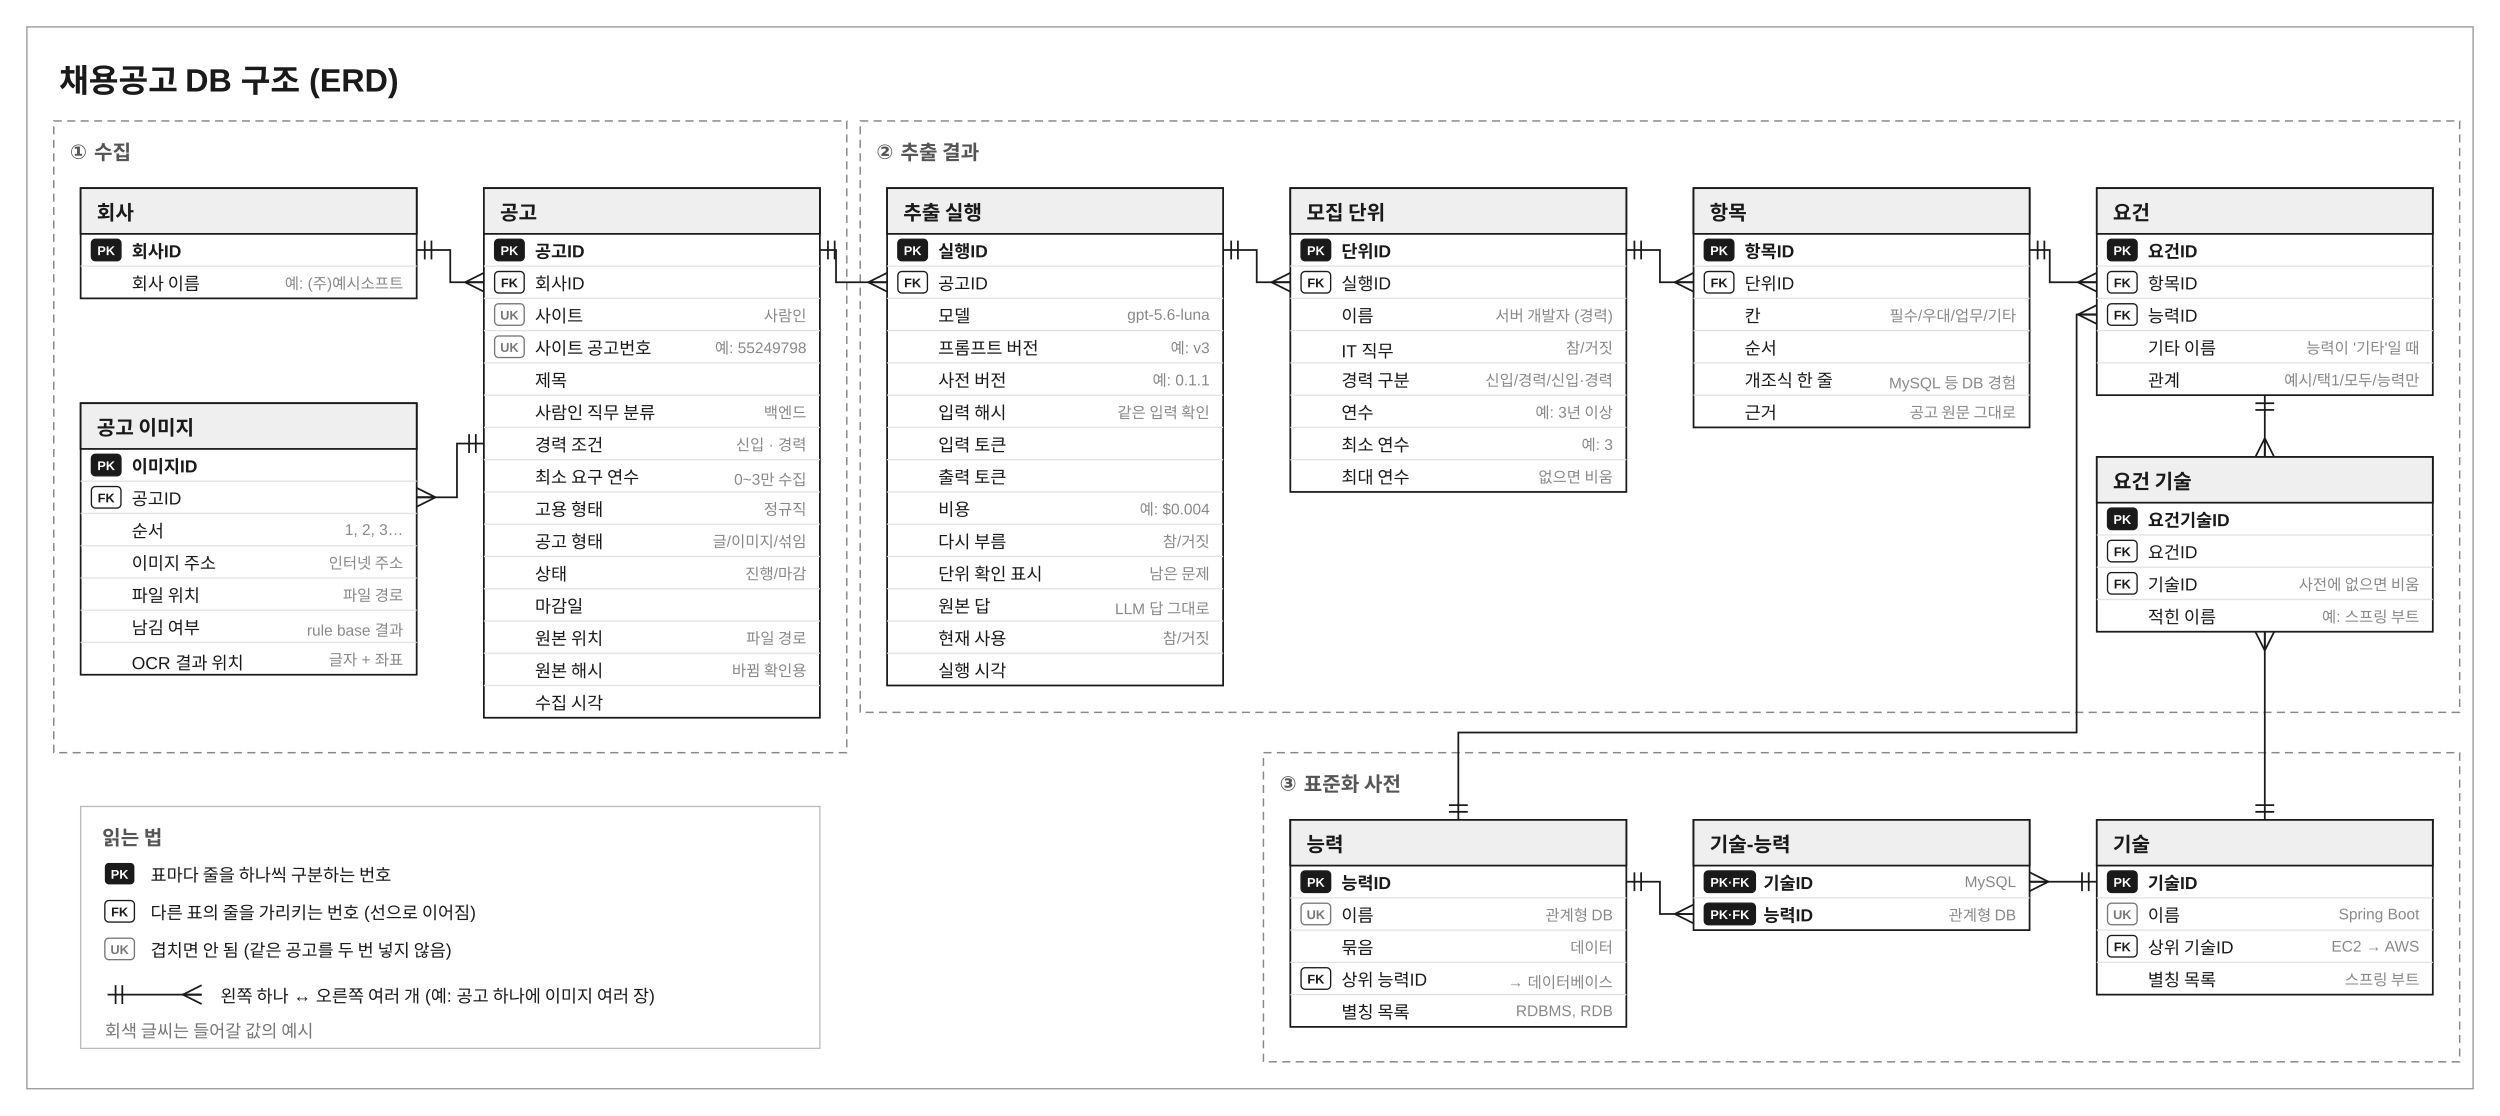
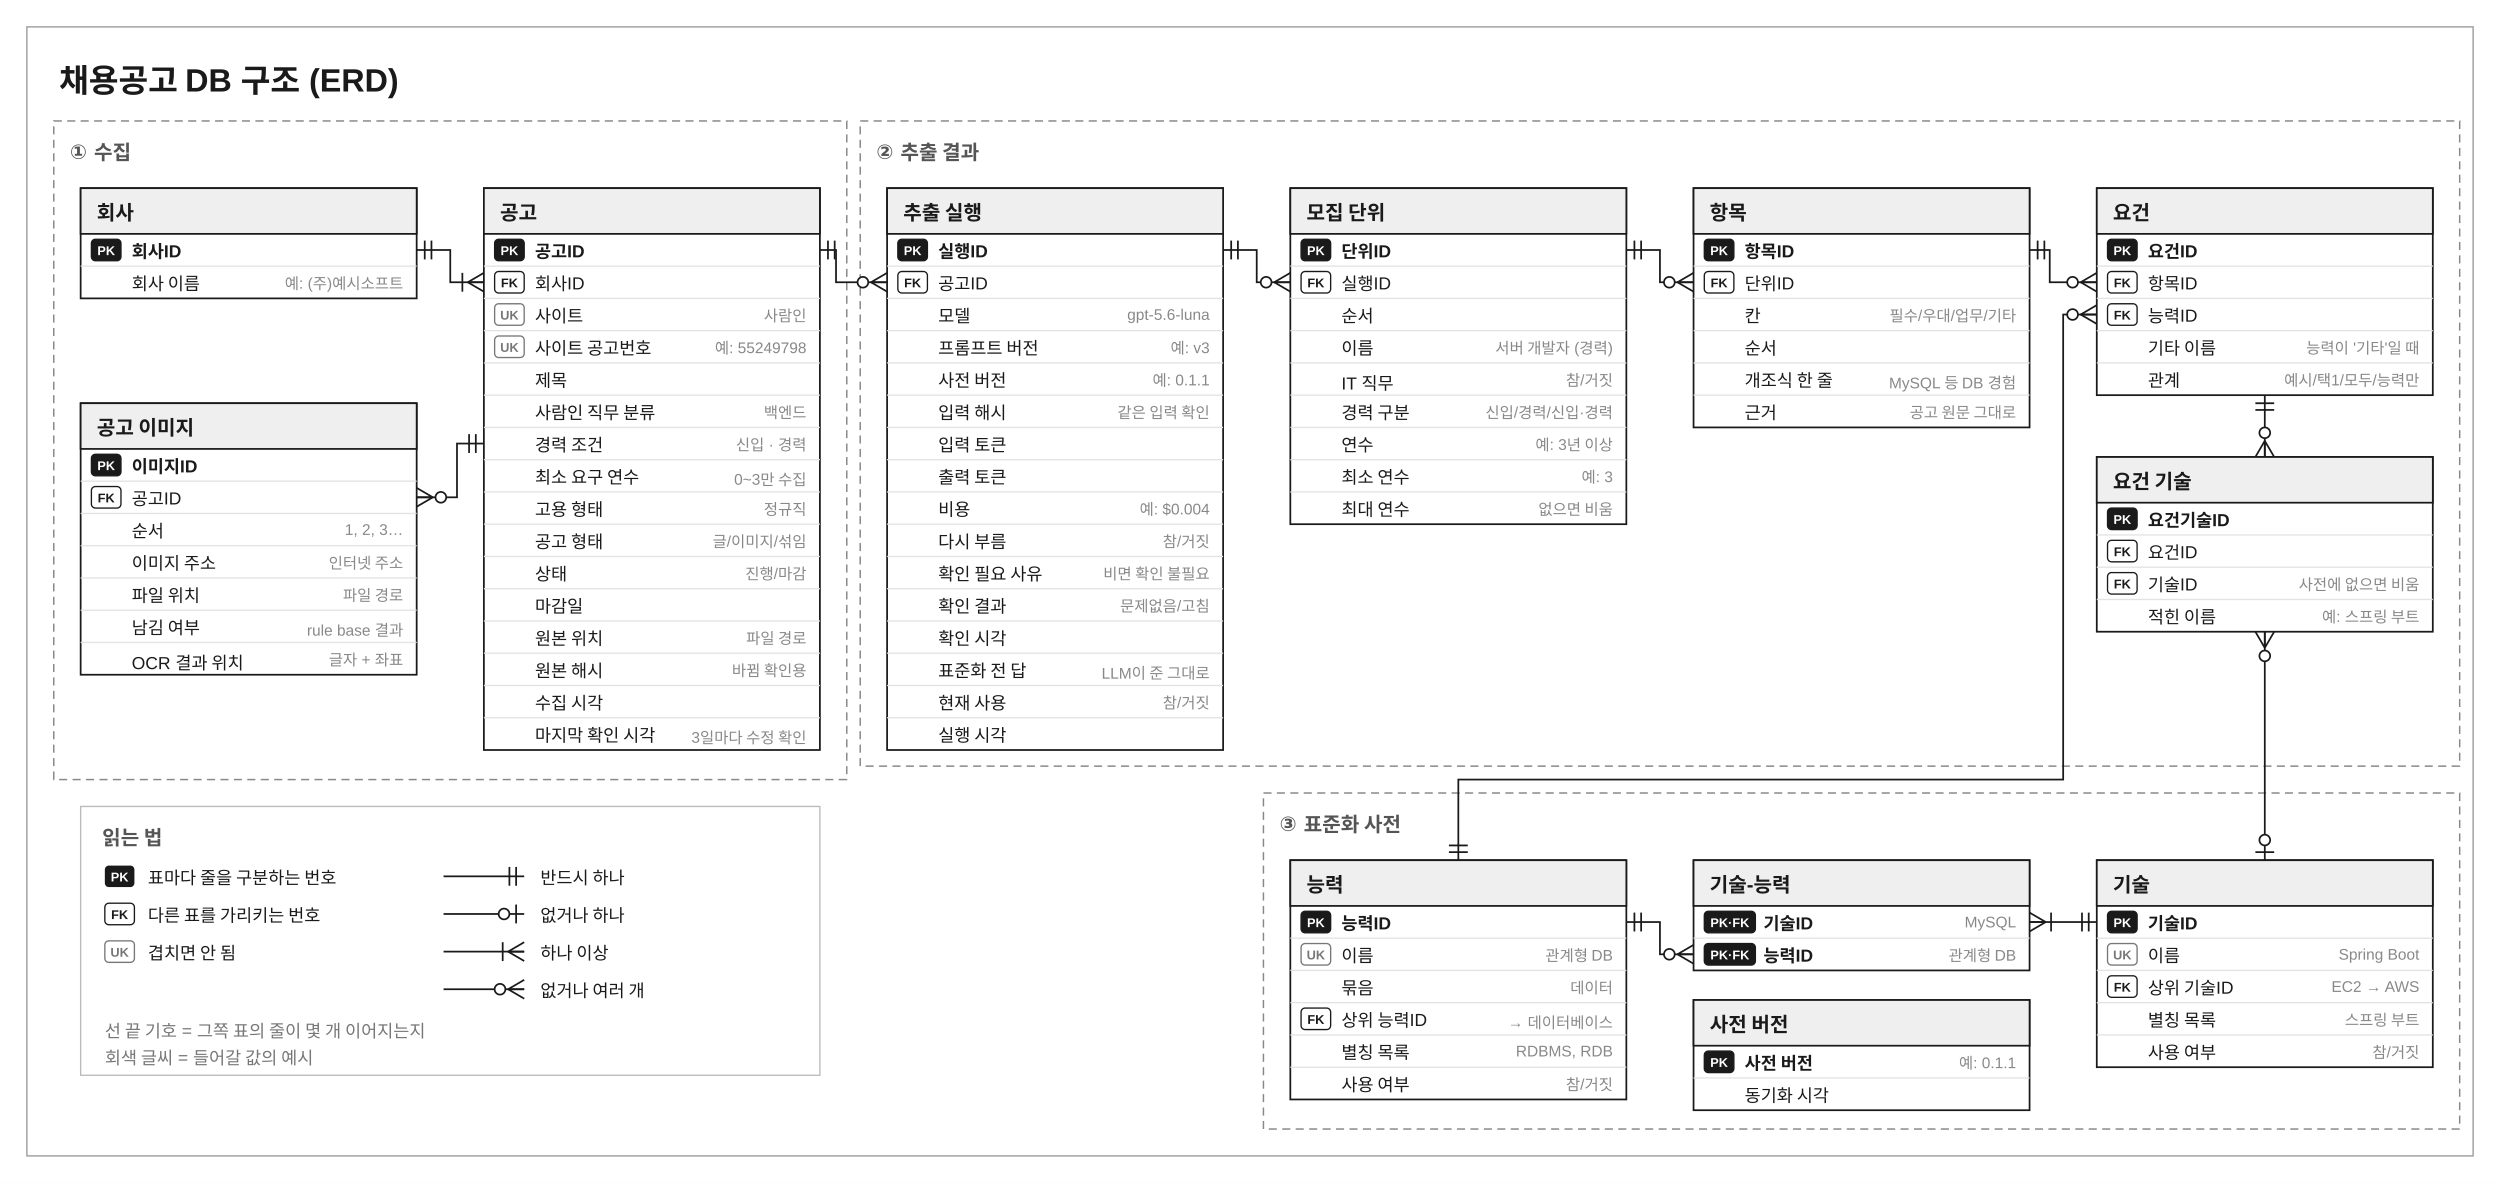
- <svg xmlns="http://www.w3.org/2000/svg" width="1860" height="830" viewBox="0 0 1860 830">
+ <svg xmlns="http://www.w3.org/2000/svg" width="1860" height="880" viewBox="0 0 1860 880">
  <style>
  text { font-family: "Malgun Gothic", "Apple SD Gothic Neo", Arial, sans-serif; fill: #1a1a1a; dominant-baseline: central; }
  .title { font-size: 24px; font-weight: 700; }
  .zt  { font-size: 15px; font-weight: 700; fill: #555; }
  .tn  { font-size: 15px; font-weight: 700; }
  .col { font-size: 13px; }
  .hint { font-size: 11.5px; fill: #888; text-anchor: end; }
  .key { font-size: 9.5px; font-weight: 700; text-anchor: middle; }
  .lg  { font-size: 13px; }
  .rel { fill: none; stroke: #1a1a1a; stroke-width: 1.3; }
</style>
  <defs>
-     <marker id="many" viewBox="-16 -9 18 18" refX="0" refY="0" markerWidth="18" markerHeight="18" markerUnits="userSpaceOnUse" orient="auto">
-       <path d="M-14,0 L0,-7 M-14,0 L0,0 M-14,0 L0,7" stroke="#1a1a1a" stroke-width="1.3" fill="none" />
-     </marker>
-     <marker id="one" viewBox="-16 -9 18 18" refX="0" refY="0" markerWidth="18" markerHeight="18" markerUnits="userSpaceOnUse" orient="auto-start-reverse">
+     <marker id="one" viewBox="-26 -9 28 18" refX="0" refY="0" markerWidth="28" markerHeight="18" markerUnits="userSpaceOnUse" orient="auto">
      <path d="M-6,-7 L-6,7 M-11,-7 L-11,7" stroke="#1a1a1a" stroke-width="1.3" fill="none" />
    </marker>
+     <marker id="oneS" viewBox="-26 -9 28 18" refX="0" refY="0" markerWidth="28" markerHeight="18" markerUnits="userSpaceOnUse" orient="auto-start-reverse">
+       <path d="M-6,-7 L-6,7 M-11,-7 L-11,7" stroke="#1a1a1a" stroke-width="1.3" fill="none" />
+     </marker>
+     <marker id="zone" viewBox="-26 -9 28 18" refX="0" refY="0" markerWidth="28" markerHeight="18" markerUnits="userSpaceOnUse" orient="auto">
+       <path d="M-6,-7 L-6,7" stroke="#1a1a1a" stroke-width="1.3" fill="none" />
+       <circle cx="-15" cy="0" r="4" fill="#fff" stroke="#1a1a1a" stroke-width="1.3" />
+     </marker>
+     <marker id="zoneS" viewBox="-26 -9 28 18" refX="0" refY="0" markerWidth="28" markerHeight="18" markerUnits="userSpaceOnUse" orient="auto-start-reverse">
+       <path d="M-6,-7 L-6,7" stroke="#1a1a1a" stroke-width="1.3" fill="none" />
+       <circle cx="-15" cy="0" r="4" fill="#fff" stroke="#1a1a1a" stroke-width="1.3" />
+     </marker>
+     <marker id="omany" viewBox="-26 -9 28 18" refX="0" refY="0" markerWidth="28" markerHeight="18" markerUnits="userSpaceOnUse" orient="auto">
+       <path d="M-12,0 L0,-7 M-12,0 L0,0 M-12,0 L0,7" stroke="#1a1a1a" stroke-width="1.3" fill="none" />
+       <path d="M-16,-7 L-16,7" stroke="#1a1a1a" stroke-width="1.3" fill="none" />
+     </marker>
+     <marker id="omanyS" viewBox="-26 -9 28 18" refX="0" refY="0" markerWidth="28" markerHeight="18" markerUnits="userSpaceOnUse" orient="auto-start-reverse">
+       <path d="M-12,0 L0,-7 M-12,0 L0,0 M-12,0 L0,7" stroke="#1a1a1a" stroke-width="1.3" fill="none" />
+       <path d="M-16,-7 L-16,7" stroke="#1a1a1a" stroke-width="1.3" fill="none" />
+     </marker>
+     <marker id="zmany" viewBox="-26 -9 28 18" refX="0" refY="0" markerWidth="28" markerHeight="18" markerUnits="userSpaceOnUse" orient="auto">
+       <path d="M-12,0 L0,-7 M-12,0 L0,0 M-12,0 L0,7" stroke="#1a1a1a" stroke-width="1.3" fill="none" />
+       <circle cx="-18" cy="0" r="4" fill="#fff" stroke="#1a1a1a" stroke-width="1.3" />
+     </marker>
+     <marker id="zmanyS" viewBox="-26 -9 28 18" refX="0" refY="0" markerWidth="28" markerHeight="18" markerUnits="userSpaceOnUse" orient="auto-start-reverse">
+       <path d="M-12,0 L0,-7 M-12,0 L0,0 M-12,0 L0,7" stroke="#1a1a1a" stroke-width="1.3" fill="none" />
+       <circle cx="-18" cy="0" r="4" fill="#fff" stroke="#1a1a1a" stroke-width="1.3" />
+     </marker>
  </defs>
-   <rect width="1860" height="830" fill="#fff" />
-   <rect x="20" y="20" width="1820" height="790" fill="none" stroke="#999" stroke-width="1" />
+   <rect width="1860" height="880" fill="#fff" />
+   <rect x="20" y="20" width="1820" height="840" fill="none" stroke="#999" stroke-width="1" />
  <text class="title" x="44" y="58">채용공고 DB 구조 (ERD)</text>
-   <rect x="40" y="90" width="590" height="470" fill="none" stroke="#888" stroke-width="1.1" stroke-dasharray="6 4" />
+   <rect x="40" y="90" width="590" height="490" fill="none" stroke="#888" stroke-width="1.1" stroke-dasharray="6 4" />
  <text class="zt" x="52" y="110">① 수집</text>
-   <rect x="640" y="90" width="1190" height="440" fill="none" stroke="#888" stroke-width="1.1" stroke-dasharray="6 4" />
+   <rect x="640" y="90" width="1190" height="480" fill="none" stroke="#888" stroke-width="1.1" stroke-dasharray="6 4" />
  <text class="zt" x="652" y="110">② 추출 결과</text>
-   <rect x="940" y="560" width="890" height="230" fill="none" stroke="#888" stroke-width="1.1" stroke-dasharray="6 4" />
-   <text class="zt" x="952" y="580">③ 표준화 사전</text>
-   <path class="rel" d="M310,186.0 H335 V210.0 H360" marker-start="url(#one)" marker-end="url(#many)" />
-   <path class="rel" d="M360,330.0 H340 V370.0 H310" marker-start="url(#one)" marker-end="url(#many)" />
-   <path class="rel" d="M610,186.0 H622 V210.0 H660" marker-start="url(#one)" marker-end="url(#many)" />
-   <path class="rel" d="M910,186.0 H935 V210.0 H960" marker-start="url(#one)" marker-end="url(#many)" />
-   <path class="rel" d="M1210,186.0 H1235 V210.0 H1260" marker-start="url(#one)" marker-end="url(#many)" />
-   <path class="rel" d="M1510,186.0 H1525 V210.0 H1560" marker-start="url(#one)" marker-end="url(#many)" />
-   <path class="rel" d="M1685,294 V340" marker-start="url(#one)" marker-end="url(#many)" />
-   <path class="rel" d="M1685,610 V470" marker-start="url(#one)" marker-end="url(#many)" />
-   <path class="rel" d="M1085,610 V545 H1545 V234.0 H1560" marker-start="url(#one)" marker-end="url(#many)" />
-   <path class="rel" d="M1560,656.0 H1510" marker-start="url(#one)" marker-end="url(#many)" />
-   <path class="rel" d="M1210,656.0 H1235 V680.0 H1260" marker-start="url(#one)" marker-end="url(#many)" />
+   <rect x="940" y="590" width="890" height="250" fill="none" stroke="#888" stroke-width="1.1" stroke-dasharray="6 4" />
+   <text class="zt" x="952" y="610">③ 표준화 사전</text>
+   <path class="rel" d="M310,186.0 H335 V210.0 H360" marker-start="url(#oneS)" marker-end="url(#omany)" />
+   <path class="rel" d="M360,330.0 H340 V370.0 H310" marker-start="url(#oneS)" marker-end="url(#zmany)" />
+   <path class="rel" d="M610,186.0 H622 V210.0 H660" marker-start="url(#oneS)" marker-end="url(#zmany)" />
+   <path class="rel" d="M910,186.0 H935 V210.0 H960" marker-start="url(#oneS)" marker-end="url(#zmany)" />
+   <path class="rel" d="M1210,186.0 H1235 V210.0 H1260" marker-start="url(#oneS)" marker-end="url(#zmany)" />
+   <path class="rel" d="M1510,186.0 H1525 V210.0 H1560" marker-start="url(#oneS)" marker-end="url(#zmany)" />
+   <path class="rel" d="M1685,294 V340" marker-start="url(#oneS)" marker-end="url(#zmany)" />
+   <path class="rel" d="M1685,640 V470" marker-start="url(#zoneS)" marker-end="url(#zmany)" />
+   <path class="rel" d="M1085,640 V580 H1535 V234.0 H1560" marker-start="url(#oneS)" marker-end="url(#zmany)" />
+   <path class="rel" d="M1560,686.0 H1510" marker-start="url(#oneS)" marker-end="url(#omany)" />
+   <path class="rel" d="M1210,686.0 H1235 V710.0 H1260" marker-start="url(#oneS)" marker-end="url(#zmany)" />
  <rect x="60" y="140" width="250" height="82" fill="#fff" stroke="#1a1a1a" stroke-width="1.3" />
  <rect x="60" y="140" width="250" height="34" fill="#efefef" stroke="#1a1a1a" stroke-width="1.3" />
  <text class="tn" x="72" y="157.0">회사</text>
  <rect x="68" y="178.0" width="22" height="16" rx="3" fill="#1a1a1a" stroke="#1a1a1a" stroke-width="1" />
  <text class="key" x="79.0" y="186.5" style="fill:#fff">PK</text>
  <text class="col" x="98" y="186.0" style="font-weight:700;">회사ID</text>
  <line x1="60" y1="198.0" x2="310" y2="198.0" stroke="#e3e3e3" stroke-width="1" />
  <text class="col" x="98" y="210.0" style="">회사 이름</text>
  <text class="hint" x="300" y="210.0">예: (주)예시소프트</text>
-   <rect x="360" y="140" width="250" height="394" fill="#fff" stroke="#1a1a1a" stroke-width="1.3" />
+   <rect x="360" y="140" width="250" height="418" fill="#fff" stroke="#1a1a1a" stroke-width="1.3" />
  <rect x="360" y="140" width="250" height="34" fill="#efefef" stroke="#1a1a1a" stroke-width="1.3" />
  <text class="tn" x="372" y="157.0">공고</text>
  <rect x="368" y="178.0" width="22" height="16" rx="3" fill="#1a1a1a" stroke="#1a1a1a" stroke-width="1" />
  <text class="key" x="379.0" y="186.5" style="fill:#fff">PK</text>
  <text class="col" x="398" y="186.0" style="font-weight:700;">공고ID</text>
  <line x1="360" y1="198.0" x2="610" y2="198.0" stroke="#e3e3e3" stroke-width="1" />
  <rect x="368" y="202.0" width="22" height="16" rx="3" fill="#fff" stroke="#1a1a1a" stroke-width="1" />
  <text class="key" x="379.0" y="210.5" style="fill:#1a1a1a">FK</text>
  <text class="col" x="398" y="210.0" style="">회사ID</text>
  <line x1="360" y1="222.0" x2="610" y2="222.0" stroke="#e3e3e3" stroke-width="1" />
  <rect x="368" y="226.0" width="22" height="16" rx="3" fill="#fff" stroke="#777" stroke-width="1" />
  <text class="key" x="379.0" y="234.5" style="fill:#777">UK</text>
  <text class="col" x="398" y="234.0" style="">사이트</text>
  <text class="hint" x="600" y="234.0">사람인</text>
  <line x1="360" y1="246.0" x2="610" y2="246.0" stroke="#e3e3e3" stroke-width="1" />
  <rect x="368" y="250.0" width="22" height="16" rx="3" fill="#fff" stroke="#777" stroke-width="1" />
  <text class="key" x="379.0" y="258.5" style="fill:#777">UK</text>
  <text class="col" x="398" y="258.0" style="">사이트 공고번호</text>
  <text class="hint" x="600" y="258.0">예: 55249798</text>
  <line x1="360" y1="270.0" x2="610" y2="270.0" stroke="#e3e3e3" stroke-width="1" />
  <text class="col" x="398" y="282.0" style="">제목</text>
  <line x1="360" y1="294.0" x2="610" y2="294.0" stroke="#e3e3e3" stroke-width="1" />
  <text class="col" x="398" y="306.0" style="">사람인 직무 분류</text>
  <text class="hint" x="600" y="306.0">백엔드</text>
  <line x1="360" y1="318.0" x2="610" y2="318.0" stroke="#e3e3e3" stroke-width="1" />
  <text class="col" x="398" y="330.0" style="">경력 조건</text>
  <text class="hint" x="600" y="330.0">신입 · 경력</text>
  <line x1="360" y1="342.0" x2="610" y2="342.0" stroke="#e3e3e3" stroke-width="1" />
  <text class="col" x="398" y="354.0" style="">최소 요구 연수</text>
  <text class="hint" x="600" y="354.0">0~3만 수집</text>
  <line x1="360" y1="366.0" x2="610" y2="366.0" stroke="#e3e3e3" stroke-width="1" />
  <text class="col" x="398" y="378.0" style="">고용 형태</text>
  <text class="hint" x="600" y="378.0">정규직</text>
  <line x1="360" y1="390.0" x2="610" y2="390.0" stroke="#e3e3e3" stroke-width="1" />
  <text class="col" x="398" y="402.0" style="">공고 형태</text>
  <text class="hint" x="600" y="402.0">글/이미지/섞임</text>
  <line x1="360" y1="414.0" x2="610" y2="414.0" stroke="#e3e3e3" stroke-width="1" />
  <text class="col" x="398" y="426.0" style="">상태</text>
  <text class="hint" x="600" y="426.0">진행/마감</text>
  <line x1="360" y1="438.0" x2="610" y2="438.0" stroke="#e3e3e3" stroke-width="1" />
  <text class="col" x="398" y="450.0" style="">마감일</text>
  <line x1="360" y1="462.0" x2="610" y2="462.0" stroke="#e3e3e3" stroke-width="1" />
  <text class="col" x="398" y="474.0" style="">원본 위치</text>
  <text class="hint" x="600" y="474.0">파일 경로</text>
  <line x1="360" y1="486.0" x2="610" y2="486.0" stroke="#e3e3e3" stroke-width="1" />
  <text class="col" x="398" y="498.0" style="">원본 해시</text>
  <text class="hint" x="600" y="498.0">바뀜 확인용</text>
  <line x1="360" y1="510.0" x2="610" y2="510.0" stroke="#e3e3e3" stroke-width="1" />
  <text class="col" x="398" y="522.0" style="">수집 시각</text>
+   <line x1="360" y1="534.0" x2="610" y2="534.0" stroke="#e3e3e3" stroke-width="1" />
+   <text class="col" x="398" y="546.0" style="">마지막 확인 시각</text>
+   <text class="hint" x="600" y="546.0">3일마다 수정 확인</text>
  <rect x="60" y="300" width="250" height="202" fill="#fff" stroke="#1a1a1a" stroke-width="1.3" />
  <rect x="60" y="300" width="250" height="34" fill="#efefef" stroke="#1a1a1a" stroke-width="1.3" />
  <text class="tn" x="72" y="317.0">공고 이미지</text>
  <rect x="68" y="338.0" width="22" height="16" rx="3" fill="#1a1a1a" stroke="#1a1a1a" stroke-width="1" />
  <text class="key" x="79.0" y="346.5" style="fill:#fff">PK</text>
  <text class="col" x="98" y="346.0" style="font-weight:700;">이미지ID</text>
  <line x1="60" y1="358.0" x2="310" y2="358.0" stroke="#e3e3e3" stroke-width="1" />
  <rect x="68" y="362.0" width="22" height="16" rx="3" fill="#fff" stroke="#1a1a1a" stroke-width="1" />
  <text class="key" x="79.0" y="370.5" style="fill:#1a1a1a">FK</text>
  <text class="col" x="98" y="370.0" style="">공고ID</text>
  <line x1="60" y1="382.0" x2="310" y2="382.0" stroke="#e3e3e3" stroke-width="1" />
  <text class="col" x="98" y="394.0" style="">순서</text>
  <text class="hint" x="300" y="394.0">1, 2, 3…</text>
  <line x1="60" y1="406.0" x2="310" y2="406.0" stroke="#e3e3e3" stroke-width="1" />
  <text class="col" x="98" y="418.0" style="">이미지 주소</text>
  <text class="hint" x="300" y="418.0">인터넷 주소</text>
  <line x1="60" y1="430.0" x2="310" y2="430.0" stroke="#e3e3e3" stroke-width="1" />
  <text class="col" x="98" y="442.0" style="">파일 위치</text>
  <text class="hint" x="300" y="442.0">파일 경로</text>
  <line x1="60" y1="454.0" x2="310" y2="454.0" stroke="#e3e3e3" stroke-width="1" />
  <text class="col" x="98" y="466.0" style="">남김 여부</text>
  <text class="hint" x="300" y="466.0">rule base 결과</text>
  <line x1="60" y1="478.0" x2="310" y2="478.0" stroke="#e3e3e3" stroke-width="1" />
  <text class="col" x="98" y="490.0" style="">OCR 결과 위치</text>
  <text class="hint" x="300" y="490.0">글자 + 좌표</text>
-   <rect x="660" y="140" width="250" height="370" fill="#fff" stroke="#1a1a1a" stroke-width="1.3" />
+   <rect x="660" y="140" width="250" height="418" fill="#fff" stroke="#1a1a1a" stroke-width="1.3" />
  <rect x="660" y="140" width="250" height="34" fill="#efefef" stroke="#1a1a1a" stroke-width="1.3" />
  <text class="tn" x="672" y="157.0">추출 실행</text>
  <rect x="668" y="178.0" width="22" height="16" rx="3" fill="#1a1a1a" stroke="#1a1a1a" stroke-width="1" />
  <text class="key" x="679.0" y="186.5" style="fill:#fff">PK</text>
  <text class="col" x="698" y="186.0" style="font-weight:700;">실행ID</text>
  <line x1="660" y1="198.0" x2="910" y2="198.0" stroke="#e3e3e3" stroke-width="1" />
  <rect x="668" y="202.0" width="22" height="16" rx="3" fill="#fff" stroke="#1a1a1a" stroke-width="1" />
  <text class="key" x="679.0" y="210.5" style="fill:#1a1a1a">FK</text>
  <text class="col" x="698" y="210.0" style="">공고ID</text>
  <line x1="660" y1="222.0" x2="910" y2="222.0" stroke="#e3e3e3" stroke-width="1" />
  <text class="col" x="698" y="234.0" style="">모델</text>
  <text class="hint" x="900" y="234.0">gpt-5.6-luna</text>
  <line x1="660" y1="246.0" x2="910" y2="246.0" stroke="#e3e3e3" stroke-width="1" />
  <text class="col" x="698" y="258.0" style="">프롬프트 버전</text>
  <text class="hint" x="900" y="258.0">예: v3</text>
  <line x1="660" y1="270.0" x2="910" y2="270.0" stroke="#e3e3e3" stroke-width="1" />
  <text class="col" x="698" y="282.0" style="">사전 버전</text>
  <text class="hint" x="900" y="282.0">예: 0.1.1</text>
  <line x1="660" y1="294.0" x2="910" y2="294.0" stroke="#e3e3e3" stroke-width="1" />
  <text class="col" x="698" y="306.0" style="">입력 해시</text>
  <text class="hint" x="900" y="306.0">같은 입력 확인</text>
  <line x1="660" y1="318.0" x2="910" y2="318.0" stroke="#e3e3e3" stroke-width="1" />
  <text class="col" x="698" y="330.0" style="">입력 토큰</text>
  <line x1="660" y1="342.0" x2="910" y2="342.0" stroke="#e3e3e3" stroke-width="1" />
  <text class="col" x="698" y="354.0" style="">출력 토큰</text>
  <line x1="660" y1="366.0" x2="910" y2="366.0" stroke="#e3e3e3" stroke-width="1" />
  <text class="col" x="698" y="378.0" style="">비용</text>
  <text class="hint" x="900" y="378.0">예: $0.004</text>
  <line x1="660" y1="390.0" x2="910" y2="390.0" stroke="#e3e3e3" stroke-width="1" />
  <text class="col" x="698" y="402.0" style="">다시 부름</text>
  <text class="hint" x="900" y="402.0">참/거짓</text>
  <line x1="660" y1="414.0" x2="910" y2="414.0" stroke="#e3e3e3" stroke-width="1" />
-   <text class="col" x="698" y="426.0" style="">단위 확인 표시</text>
-   <text class="hint" x="900" y="426.0">남은 문제</text>
+   <text class="col" x="698" y="426.0" style="">확인 필요 사유</text>
+   <text class="hint" x="900" y="426.0">비면 확인 불필요</text>
  <line x1="660" y1="438.0" x2="910" y2="438.0" stroke="#e3e3e3" stroke-width="1" />
-   <text class="col" x="698" y="450.0" style="">원본 답</text>
-   <text class="hint" x="900" y="450.0">LLM 답 그대로</text>
+   <text class="col" x="698" y="450.0" style="">확인 결과</text>
+   <text class="hint" x="900" y="450.0">문제없음/고침</text>
  <line x1="660" y1="462.0" x2="910" y2="462.0" stroke="#e3e3e3" stroke-width="1" />
-   <text class="col" x="698" y="474.0" style="">현재 사용</text>
-   <text class="hint" x="900" y="474.0">참/거짓</text>
+   <text class="col" x="698" y="474.0" style="">확인 시각</text>
  <line x1="660" y1="486.0" x2="910" y2="486.0" stroke="#e3e3e3" stroke-width="1" />
-   <text class="col" x="698" y="498.0" style="">실행 시각</text>
-   <rect x="960" y="140" width="250" height="226" fill="#fff" stroke="#1a1a1a" stroke-width="1.3" />
+   <text class="col" x="698" y="498.0" style="">표준화 전 답</text>
+   <text class="hint" x="900" y="498.0">LLM이 준 그대로</text>
+   <line x1="660" y1="510.0" x2="910" y2="510.0" stroke="#e3e3e3" stroke-width="1" />
+   <text class="col" x="698" y="522.0" style="">현재 사용</text>
+   <text class="hint" x="900" y="522.0">참/거짓</text>
+   <line x1="660" y1="534.0" x2="910" y2="534.0" stroke="#e3e3e3" stroke-width="1" />
+   <text class="col" x="698" y="546.0" style="">실행 시각</text>
+   <rect x="960" y="140" width="250" height="250" fill="#fff" stroke="#1a1a1a" stroke-width="1.3" />
  <rect x="960" y="140" width="250" height="34" fill="#efefef" stroke="#1a1a1a" stroke-width="1.3" />
  <text class="tn" x="972" y="157.0">모집 단위</text>
  <rect x="968" y="178.0" width="22" height="16" rx="3" fill="#1a1a1a" stroke="#1a1a1a" stroke-width="1" />
  <text class="key" x="979.0" y="186.5" style="fill:#fff">PK</text>
  <text class="col" x="998" y="186.0" style="font-weight:700;">단위ID</text>
  <line x1="960" y1="198.0" x2="1210" y2="198.0" stroke="#e3e3e3" stroke-width="1" />
  <rect x="968" y="202.0" width="22" height="16" rx="3" fill="#fff" stroke="#1a1a1a" stroke-width="1" />
  <text class="key" x="979.0" y="210.5" style="fill:#1a1a1a">FK</text>
  <text class="col" x="998" y="210.0" style="">실행ID</text>
  <line x1="960" y1="222.0" x2="1210" y2="222.0" stroke="#e3e3e3" stroke-width="1" />
-   <text class="col" x="998" y="234.0" style="">이름</text>
-   <text class="hint" x="1200" y="234.0">서버 개발자 (경력)</text>
+   <text class="col" x="998" y="234.0" style="">순서</text>
  <line x1="960" y1="246.0" x2="1210" y2="246.0" stroke="#e3e3e3" stroke-width="1" />
-   <text class="col" x="998" y="258.0" style="">IT 직무</text>
-   <text class="hint" x="1200" y="258.0">참/거짓</text>
+   <text class="col" x="998" y="258.0" style="">이름</text>
+   <text class="hint" x="1200" y="258.0">서버 개발자 (경력)</text>
  <line x1="960" y1="270.0" x2="1210" y2="270.0" stroke="#e3e3e3" stroke-width="1" />
-   <text class="col" x="998" y="282.0" style="">경력 구분</text>
-   <text class="hint" x="1200" y="282.0">신입/경력/신입·경력</text>
+   <text class="col" x="998" y="282.0" style="">IT 직무</text>
+   <text class="hint" x="1200" y="282.0">참/거짓</text>
  <line x1="960" y1="294.0" x2="1210" y2="294.0" stroke="#e3e3e3" stroke-width="1" />
-   <text class="col" x="998" y="306.0" style="">연수</text>
-   <text class="hint" x="1200" y="306.0">예: 3년 이상</text>
+   <text class="col" x="998" y="306.0" style="">경력 구분</text>
+   <text class="hint" x="1200" y="306.0">신입/경력/신입·경력</text>
  <line x1="960" y1="318.0" x2="1210" y2="318.0" stroke="#e3e3e3" stroke-width="1" />
-   <text class="col" x="998" y="330.0" style="">최소 연수</text>
-   <text class="hint" x="1200" y="330.0">예: 3</text>
+   <text class="col" x="998" y="330.0" style="">연수</text>
+   <text class="hint" x="1200" y="330.0">예: 3년 이상</text>
  <line x1="960" y1="342.0" x2="1210" y2="342.0" stroke="#e3e3e3" stroke-width="1" />
-   <text class="col" x="998" y="354.0" style="">최대 연수</text>
-   <text class="hint" x="1200" y="354.0">없으면 비움</text>
+   <text class="col" x="998" y="354.0" style="">최소 연수</text>
+   <text class="hint" x="1200" y="354.0">예: 3</text>
+   <line x1="960" y1="366.0" x2="1210" y2="366.0" stroke="#e3e3e3" stroke-width="1" />
+   <text class="col" x="998" y="378.0" style="">최대 연수</text>
+   <text class="hint" x="1200" y="378.0">없으면 비움</text>
  <rect x="1260" y="140" width="250" height="178" fill="#fff" stroke="#1a1a1a" stroke-width="1.3" />
  <rect x="1260" y="140" width="250" height="34" fill="#efefef" stroke="#1a1a1a" stroke-width="1.3" />
  <text class="tn" x="1272" y="157.0">항목</text>
  <rect x="1268" y="178.0" width="22" height="16" rx="3" fill="#1a1a1a" stroke="#1a1a1a" stroke-width="1" />
  <text class="key" x="1279.0" y="186.5" style="fill:#fff">PK</text>
  <text class="col" x="1298" y="186.0" style="font-weight:700;">항목ID</text>
  <line x1="1260" y1="198.0" x2="1510" y2="198.0" stroke="#e3e3e3" stroke-width="1" />
  <rect x="1268" y="202.0" width="22" height="16" rx="3" fill="#fff" stroke="#1a1a1a" stroke-width="1" />
  <text class="key" x="1279.0" y="210.5" style="fill:#1a1a1a">FK</text>
  <text class="col" x="1298" y="210.0" style="">단위ID</text>
  <line x1="1260" y1="222.0" x2="1510" y2="222.0" stroke="#e3e3e3" stroke-width="1" />
  <text class="col" x="1298" y="234.0" style="">칸</text>
  <text class="hint" x="1500" y="234.0">필수/우대/업무/기타</text>
  <line x1="1260" y1="246.0" x2="1510" y2="246.0" stroke="#e3e3e3" stroke-width="1" />
  <text class="col" x="1298" y="258.0" style="">순서</text>
  <line x1="1260" y1="270.0" x2="1510" y2="270.0" stroke="#e3e3e3" stroke-width="1" />
  <text class="col" x="1298" y="282.0" style="">개조식 한 줄</text>
  <text class="hint" x="1500" y="282.0">MySQL 등 DB 경험</text>
  <line x1="1260" y1="294.0" x2="1510" y2="294.0" stroke="#e3e3e3" stroke-width="1" />
  <text class="col" x="1298" y="306.0" style="">근거</text>
  <text class="hint" x="1500" y="306.0">공고 원문 그대로</text>
  <rect x="1560" y="140" width="250" height="154" fill="#fff" stroke="#1a1a1a" stroke-width="1.3" />
  <rect x="1560" y="140" width="250" height="34" fill="#efefef" stroke="#1a1a1a" stroke-width="1.3" />
  <text class="tn" x="1572" y="157.0">요건</text>
  <rect x="1568" y="178.0" width="22" height="16" rx="3" fill="#1a1a1a" stroke="#1a1a1a" stroke-width="1" />
  <text class="key" x="1579.0" y="186.5" style="fill:#fff">PK</text>
  <text class="col" x="1598" y="186.0" style="font-weight:700;">요건ID</text>
  <line x1="1560" y1="198.0" x2="1810" y2="198.0" stroke="#e3e3e3" stroke-width="1" />
  <rect x="1568" y="202.0" width="22" height="16" rx="3" fill="#fff" stroke="#1a1a1a" stroke-width="1" />
  <text class="key" x="1579.0" y="210.5" style="fill:#1a1a1a">FK</text>
  <text class="col" x="1598" y="210.0" style="">항목ID</text>
  <line x1="1560" y1="222.0" x2="1810" y2="222.0" stroke="#e3e3e3" stroke-width="1" />
  <rect x="1568" y="226.0" width="22" height="16" rx="3" fill="#fff" stroke="#1a1a1a" stroke-width="1" />
  <text class="key" x="1579.0" y="234.5" style="fill:#1a1a1a">FK</text>
  <text class="col" x="1598" y="234.0" style="">능력ID</text>
  <line x1="1560" y1="246.0" x2="1810" y2="246.0" stroke="#e3e3e3" stroke-width="1" />
  <text class="col" x="1598" y="258.0" style="">기타 이름</text>
  <text class="hint" x="1800" y="258.0">능력이 '기타'일 때</text>
  <line x1="1560" y1="270.0" x2="1810" y2="270.0" stroke="#e3e3e3" stroke-width="1" />
  <text class="col" x="1598" y="282.0" style="">관계</text>
  <text class="hint" x="1800" y="282.0">예시/택1/모두/능력만</text>
  <rect x="1560" y="340" width="250" height="130" fill="#fff" stroke="#1a1a1a" stroke-width="1.3" />
  <rect x="1560" y="340" width="250" height="34" fill="#efefef" stroke="#1a1a1a" stroke-width="1.3" />
  <text class="tn" x="1572" y="357.0">요건 기술</text>
  <rect x="1568" y="378.0" width="22" height="16" rx="3" fill="#1a1a1a" stroke="#1a1a1a" stroke-width="1" />
  <text class="key" x="1579.0" y="386.5" style="fill:#fff">PK</text>
  <text class="col" x="1598" y="386.0" style="font-weight:700;">요건기술ID</text>
  <line x1="1560" y1="398.0" x2="1810" y2="398.0" stroke="#e3e3e3" stroke-width="1" />
  <rect x="1568" y="402.0" width="22" height="16" rx="3" fill="#fff" stroke="#1a1a1a" stroke-width="1" />
  <text class="key" x="1579.0" y="410.5" style="fill:#1a1a1a">FK</text>
  <text class="col" x="1598" y="410.0" style="">요건ID</text>
  <line x1="1560" y1="422.0" x2="1810" y2="422.0" stroke="#e3e3e3" stroke-width="1" />
  <rect x="1568" y="426.0" width="22" height="16" rx="3" fill="#fff" stroke="#1a1a1a" stroke-width="1" />
  <text class="key" x="1579.0" y="434.5" style="fill:#1a1a1a">FK</text>
  <text class="col" x="1598" y="434.0" style="">기술ID</text>
  <text class="hint" x="1800" y="434.0">사전에 없으면 비움</text>
  <line x1="1560" y1="446.0" x2="1810" y2="446.0" stroke="#e3e3e3" stroke-width="1" />
  <text class="col" x="1598" y="458.0" style="">적힌 이름</text>
  <text class="hint" x="1800" y="458.0">예: 스프링 부트</text>
-   <rect x="960" y="610" width="250" height="154" fill="#fff" stroke="#1a1a1a" stroke-width="1.3" />
-   <rect x="960" y="610" width="250" height="34" fill="#efefef" stroke="#1a1a1a" stroke-width="1.3" />
-   <text class="tn" x="972" y="627.0">능력</text>
-   <rect x="968" y="648.0" width="22" height="16" rx="3" fill="#1a1a1a" stroke="#1a1a1a" stroke-width="1" />
-   <text class="key" x="979.0" y="656.5" style="fill:#fff">PK</text>
-   <text class="col" x="998" y="656.0" style="font-weight:700;">능력ID</text>
-   <line x1="960" y1="668.0" x2="1210" y2="668.0" stroke="#e3e3e3" stroke-width="1" />
-   <rect x="968" y="672.0" width="22" height="16" rx="3" fill="#fff" stroke="#777" stroke-width="1" />
-   <text class="key" x="979.0" y="680.5" style="fill:#777">UK</text>
-   <text class="col" x="998" y="680.0" style="">이름</text>
-   <text class="hint" x="1200" y="680.0">관계형 DB</text>
-   <line x1="960" y1="692.0" x2="1210" y2="692.0" stroke="#e3e3e3" stroke-width="1" />
-   <text class="col" x="998" y="704.0" style="">묶음</text>
-   <text class="hint" x="1200" y="704.0">데이터</text>
-   <line x1="960" y1="716.0" x2="1210" y2="716.0" stroke="#e3e3e3" stroke-width="1" />
-   <rect x="968" y="720.0" width="22" height="16" rx="3" fill="#fff" stroke="#1a1a1a" stroke-width="1" />
-   <text class="key" x="979.0" y="728.5" style="fill:#1a1a1a">FK</text>
-   <text class="col" x="998" y="728.0" style="">상위 능력ID</text>
-   <text class="hint" x="1200" y="728.0">→ 데이터베이스</text>
-   <line x1="960" y1="740.0" x2="1210" y2="740.0" stroke="#e3e3e3" stroke-width="1" />
-   <text class="col" x="998" y="752.0" style="">별칭 목록</text>
-   <text class="hint" x="1200" y="752.0">RDBMS, RDB</text>
-   <rect x="1260" y="610" width="250" height="82" fill="#fff" stroke="#1a1a1a" stroke-width="1.3" />
-   <rect x="1260" y="610" width="250" height="34" fill="#efefef" stroke="#1a1a1a" stroke-width="1.3" />
-   <text class="tn" x="1272" y="627.0">기술-능력</text>
-   <rect x="1268" y="648.0" width="38" height="16" rx="3" fill="#1a1a1a" stroke="#1a1a1a" stroke-width="1" />
-   <text class="key" x="1287.0" y="656.5" style="fill:#fff">PK·FK</text>
-   <text class="col" x="1312" y="656.0" style="font-weight:700;">기술ID</text>
-   <text class="hint" x="1500" y="656.0">MySQL</text>
-   <line x1="1260" y1="668.0" x2="1510" y2="668.0" stroke="#e3e3e3" stroke-width="1" />
-   <rect x="1268" y="672.0" width="38" height="16" rx="3" fill="#1a1a1a" stroke="#1a1a1a" stroke-width="1" />
-   <text class="key" x="1287.0" y="680.5" style="fill:#fff">PK·FK</text>
-   <text class="col" x="1312" y="680.0" style="font-weight:700;">능력ID</text>
-   <text class="hint" x="1500" y="680.0">관계형 DB</text>
-   <rect x="1560" y="610" width="250" height="130" fill="#fff" stroke="#1a1a1a" stroke-width="1.3" />
-   <rect x="1560" y="610" width="250" height="34" fill="#efefef" stroke="#1a1a1a" stroke-width="1.3" />
-   <text class="tn" x="1572" y="627.0">기술</text>
-   <rect x="1568" y="648.0" width="22" height="16" rx="3" fill="#1a1a1a" stroke="#1a1a1a" stroke-width="1" />
-   <text class="key" x="1579.0" y="656.5" style="fill:#fff">PK</text>
-   <text class="col" x="1598" y="656.0" style="font-weight:700;">기술ID</text>
-   <line x1="1560" y1="668.0" x2="1810" y2="668.0" stroke="#e3e3e3" stroke-width="1" />
-   <rect x="1568" y="672.0" width="22" height="16" rx="3" fill="#fff" stroke="#777" stroke-width="1" />
-   <text class="key" x="1579.0" y="680.5" style="fill:#777">UK</text>
-   <text class="col" x="1598" y="680.0" style="">이름</text>
-   <text class="hint" x="1800" y="680.0">Spring Boot</text>
-   <line x1="1560" y1="692.0" x2="1810" y2="692.0" stroke="#e3e3e3" stroke-width="1" />
-   <rect x="1568" y="696.0" width="22" height="16" rx="3" fill="#fff" stroke="#1a1a1a" stroke-width="1" />
-   <text class="key" x="1579.0" y="704.5" style="fill:#1a1a1a">FK</text>
-   <text class="col" x="1598" y="704.0" style="">상위 기술ID</text>
-   <text class="hint" x="1800" y="704.0">EC2 → AWS</text>
-   <line x1="1560" y1="716.0" x2="1810" y2="716.0" stroke="#e3e3e3" stroke-width="1" />
-   <text class="col" x="1598" y="728.0" style="">별칭 목록</text>
-   <text class="hint" x="1800" y="728.0">스프링 부트</text>
-   <rect x="60" y="600" width="550" height="180" fill="#fff" stroke="#bbb" stroke-width="1" />
+   <rect x="960" y="640" width="250" height="178" fill="#fff" stroke="#1a1a1a" stroke-width="1.3" />
+   <rect x="960" y="640" width="250" height="34" fill="#efefef" stroke="#1a1a1a" stroke-width="1.3" />
+   <text class="tn" x="972" y="657.0">능력</text>
+   <rect x="968" y="678.0" width="22" height="16" rx="3" fill="#1a1a1a" stroke="#1a1a1a" stroke-width="1" />
+   <text class="key" x="979.0" y="686.5" style="fill:#fff">PK</text>
+   <text class="col" x="998" y="686.0" style="font-weight:700;">능력ID</text>
+   <line x1="960" y1="698.0" x2="1210" y2="698.0" stroke="#e3e3e3" stroke-width="1" />
+   <rect x="968" y="702.0" width="22" height="16" rx="3" fill="#fff" stroke="#777" stroke-width="1" />
+   <text class="key" x="979.0" y="710.5" style="fill:#777">UK</text>
+   <text class="col" x="998" y="710.0" style="">이름</text>
+   <text class="hint" x="1200" y="710.0">관계형 DB</text>
+   <line x1="960" y1="722.0" x2="1210" y2="722.0" stroke="#e3e3e3" stroke-width="1" />
+   <text class="col" x="998" y="734.0" style="">묶음</text>
+   <text class="hint" x="1200" y="734.0">데이터</text>
+   <line x1="960" y1="746.0" x2="1210" y2="746.0" stroke="#e3e3e3" stroke-width="1" />
+   <rect x="968" y="750.0" width="22" height="16" rx="3" fill="#fff" stroke="#1a1a1a" stroke-width="1" />
+   <text class="key" x="979.0" y="758.5" style="fill:#1a1a1a">FK</text>
+   <text class="col" x="998" y="758.0" style="">상위 능력ID</text>
+   <text class="hint" x="1200" y="758.0">→ 데이터베이스</text>
+   <line x1="960" y1="770.0" x2="1210" y2="770.0" stroke="#e3e3e3" stroke-width="1" />
+   <text class="col" x="998" y="782.0" style="">별칭 목록</text>
+   <text class="hint" x="1200" y="782.0">RDBMS, RDB</text>
+   <line x1="960" y1="794.0" x2="1210" y2="794.0" stroke="#e3e3e3" stroke-width="1" />
+   <text class="col" x="998" y="806.0" style="">사용 여부</text>
+   <text class="hint" x="1200" y="806.0">참/거짓</text>
+   <rect x="1260" y="640" width="250" height="82" fill="#fff" stroke="#1a1a1a" stroke-width="1.3" />
+   <rect x="1260" y="640" width="250" height="34" fill="#efefef" stroke="#1a1a1a" stroke-width="1.3" />
+   <text class="tn" x="1272" y="657.0">기술-능력</text>
+   <rect x="1268" y="678.0" width="38" height="16" rx="3" fill="#1a1a1a" stroke="#1a1a1a" stroke-width="1" />
+   <text class="key" x="1287.0" y="686.5" style="fill:#fff">PK·FK</text>
+   <text class="col" x="1312" y="686.0" style="font-weight:700;">기술ID</text>
+   <text class="hint" x="1500" y="686.0">MySQL</text>
+   <line x1="1260" y1="698.0" x2="1510" y2="698.0" stroke="#e3e3e3" stroke-width="1" />
+   <rect x="1268" y="702.0" width="38" height="16" rx="3" fill="#1a1a1a" stroke="#1a1a1a" stroke-width="1" />
+   <text class="key" x="1287.0" y="710.5" style="fill:#fff">PK·FK</text>
+   <text class="col" x="1312" y="710.0" style="font-weight:700;">능력ID</text>
+   <text class="hint" x="1500" y="710.0">관계형 DB</text>
+   <rect x="1260" y="744" width="250" height="82" fill="#fff" stroke="#1a1a1a" stroke-width="1.3" />
+   <rect x="1260" y="744" width="250" height="34" fill="#efefef" stroke="#1a1a1a" stroke-width="1.3" />
+   <text class="tn" x="1272" y="761.0">사전 버전</text>
+   <rect x="1268" y="782.0" width="22" height="16" rx="3" fill="#1a1a1a" stroke="#1a1a1a" stroke-width="1" />
+   <text class="key" x="1279.0" y="790.5" style="fill:#fff">PK</text>
+   <text class="col" x="1298" y="790.0" style="font-weight:700;">사전 버전</text>
+   <text class="hint" x="1500" y="790.0">예: 0.1.1</text>
+   <line x1="1260" y1="802.0" x2="1510" y2="802.0" stroke="#e3e3e3" stroke-width="1" />
+   <text class="col" x="1298" y="814.0" style="">동기화 시각</text>
+   <rect x="1560" y="640" width="250" height="154" fill="#fff" stroke="#1a1a1a" stroke-width="1.3" />
+   <rect x="1560" y="640" width="250" height="34" fill="#efefef" stroke="#1a1a1a" stroke-width="1.3" />
+   <text class="tn" x="1572" y="657.0">기술</text>
+   <rect x="1568" y="678.0" width="22" height="16" rx="3" fill="#1a1a1a" stroke="#1a1a1a" stroke-width="1" />
+   <text class="key" x="1579.0" y="686.5" style="fill:#fff">PK</text>
+   <text class="col" x="1598" y="686.0" style="font-weight:700;">기술ID</text>
+   <line x1="1560" y1="698.0" x2="1810" y2="698.0" stroke="#e3e3e3" stroke-width="1" />
+   <rect x="1568" y="702.0" width="22" height="16" rx="3" fill="#fff" stroke="#777" stroke-width="1" />
+   <text class="key" x="1579.0" y="710.5" style="fill:#777">UK</text>
+   <text class="col" x="1598" y="710.0" style="">이름</text>
+   <text class="hint" x="1800" y="710.0">Spring Boot</text>
+   <line x1="1560" y1="722.0" x2="1810" y2="722.0" stroke="#e3e3e3" stroke-width="1" />
+   <rect x="1568" y="726.0" width="22" height="16" rx="3" fill="#fff" stroke="#1a1a1a" stroke-width="1" />
+   <text class="key" x="1579.0" y="734.5" style="fill:#1a1a1a">FK</text>
+   <text class="col" x="1598" y="734.0" style="">상위 기술ID</text>
+   <text class="hint" x="1800" y="734.0">EC2 → AWS</text>
+   <line x1="1560" y1="746.0" x2="1810" y2="746.0" stroke="#e3e3e3" stroke-width="1" />
+   <text class="col" x="1598" y="758.0" style="">별칭 목록</text>
+   <text class="hint" x="1800" y="758.0">스프링 부트</text>
+   <line x1="1560" y1="770.0" x2="1810" y2="770.0" stroke="#e3e3e3" stroke-width="1" />
+   <text class="col" x="1598" y="782.0" style="">사용 여부</text>
+   <text class="hint" x="1800" y="782.0">참/거짓</text>
+   <rect x="60" y="600" width="550" height="200" fill="#fff" stroke="#bbb" stroke-width="1" />
  <text class="zt" x="76" y="622">읽는 법</text>
-   <rect x="78" y="642" width="22" height="16" rx="3" fill="#1a1a1a" />
-   <text class="key" x="89" y="650.5" style="fill:#fff">PK</text>
-   <text class="lg" x="112" y="650">표마다 줄을 하나씩 구분하는 번호</text>
-   <rect x="78" y="670" width="22" height="16" rx="3" fill="#fff" stroke="#1a1a1a" />
-   <text class="key" x="89" y="678.5">FK</text>
-   <text class="lg" x="112" y="678">다른 표의 줄을 가리키는 번호 (선으로 이어짐)</text>
-   <rect x="78" y="698" width="22" height="16" rx="3" fill="#fff" stroke="#777" />
-   <text class="key" x="89" y="706.5" style="fill:#777">UK</text>
-   <text class="lg" x="112" y="706">겹치면 안 됨 (같은 공고를 두 번 넣지 않음)</text>
-   <path class="rel" d="M80,740 H150" marker-start="url(#one)" marker-end="url(#many)" />
-   <text class="lg" x="164" y="740">왼쪽 하나 ↔ 오른쪽 여러 개 (예: 공고 하나에 이미지 여러 장)</text>
-   <text class="lg" x="78" y="766" style="fill:#777">회색 글씨는 들어갈 값의 예시</text>
+   <rect x="78" y="644" width="22" height="16" rx="3" fill="#1a1a1a" />
+   <text class="key" x="89" y="652.5" style="fill:#fff">PK</text>
+   <text class="lg" x="110" y="652">표마다 줄을 구분하는 번호</text>
+   <rect x="78" y="672" width="22" height="16" rx="3" fill="#fff" stroke="#1a1a1a" />
+   <text class="key" x="89" y="680.5">FK</text>
+   <text class="lg" x="110" y="680">다른 표를 가리키는 번호</text>
+   <rect x="78" y="700" width="22" height="16" rx="3" fill="#fff" stroke="#777" />
+   <text class="key" x="89" y="708.5" style="fill:#777">UK</text>
+   <text class="lg" x="110" y="708">겹치면 안 됨</text>
+   <path class="rel" d="M330,652 H390" marker-end="url(#one)" />
+   <text class="lg" x="402" y="652">반드시 하나</text>
+   <path class="rel" d="M330,680 H390" marker-end="url(#zone)" />
+   <text class="lg" x="402" y="680">없거나 하나</text>
+   <path class="rel" d="M330,708 H390" marker-end="url(#omany)" />
+   <text class="lg" x="402" y="708">하나 이상</text>
+   <path class="rel" d="M330,736 H390" marker-end="url(#zmany)" />
+   <text class="lg" x="402" y="736">없거나 여러 개</text>
+   <text class="lg" x="78" y="766" style="fill:#777">선 끝 기호 = 그쪽 표의 줄이 몇 개 이어지는지</text>
+   <text class="lg" x="78" y="786" style="fill:#777">회색 글씨 = 들어갈 값의 예시</text>
</svg>
